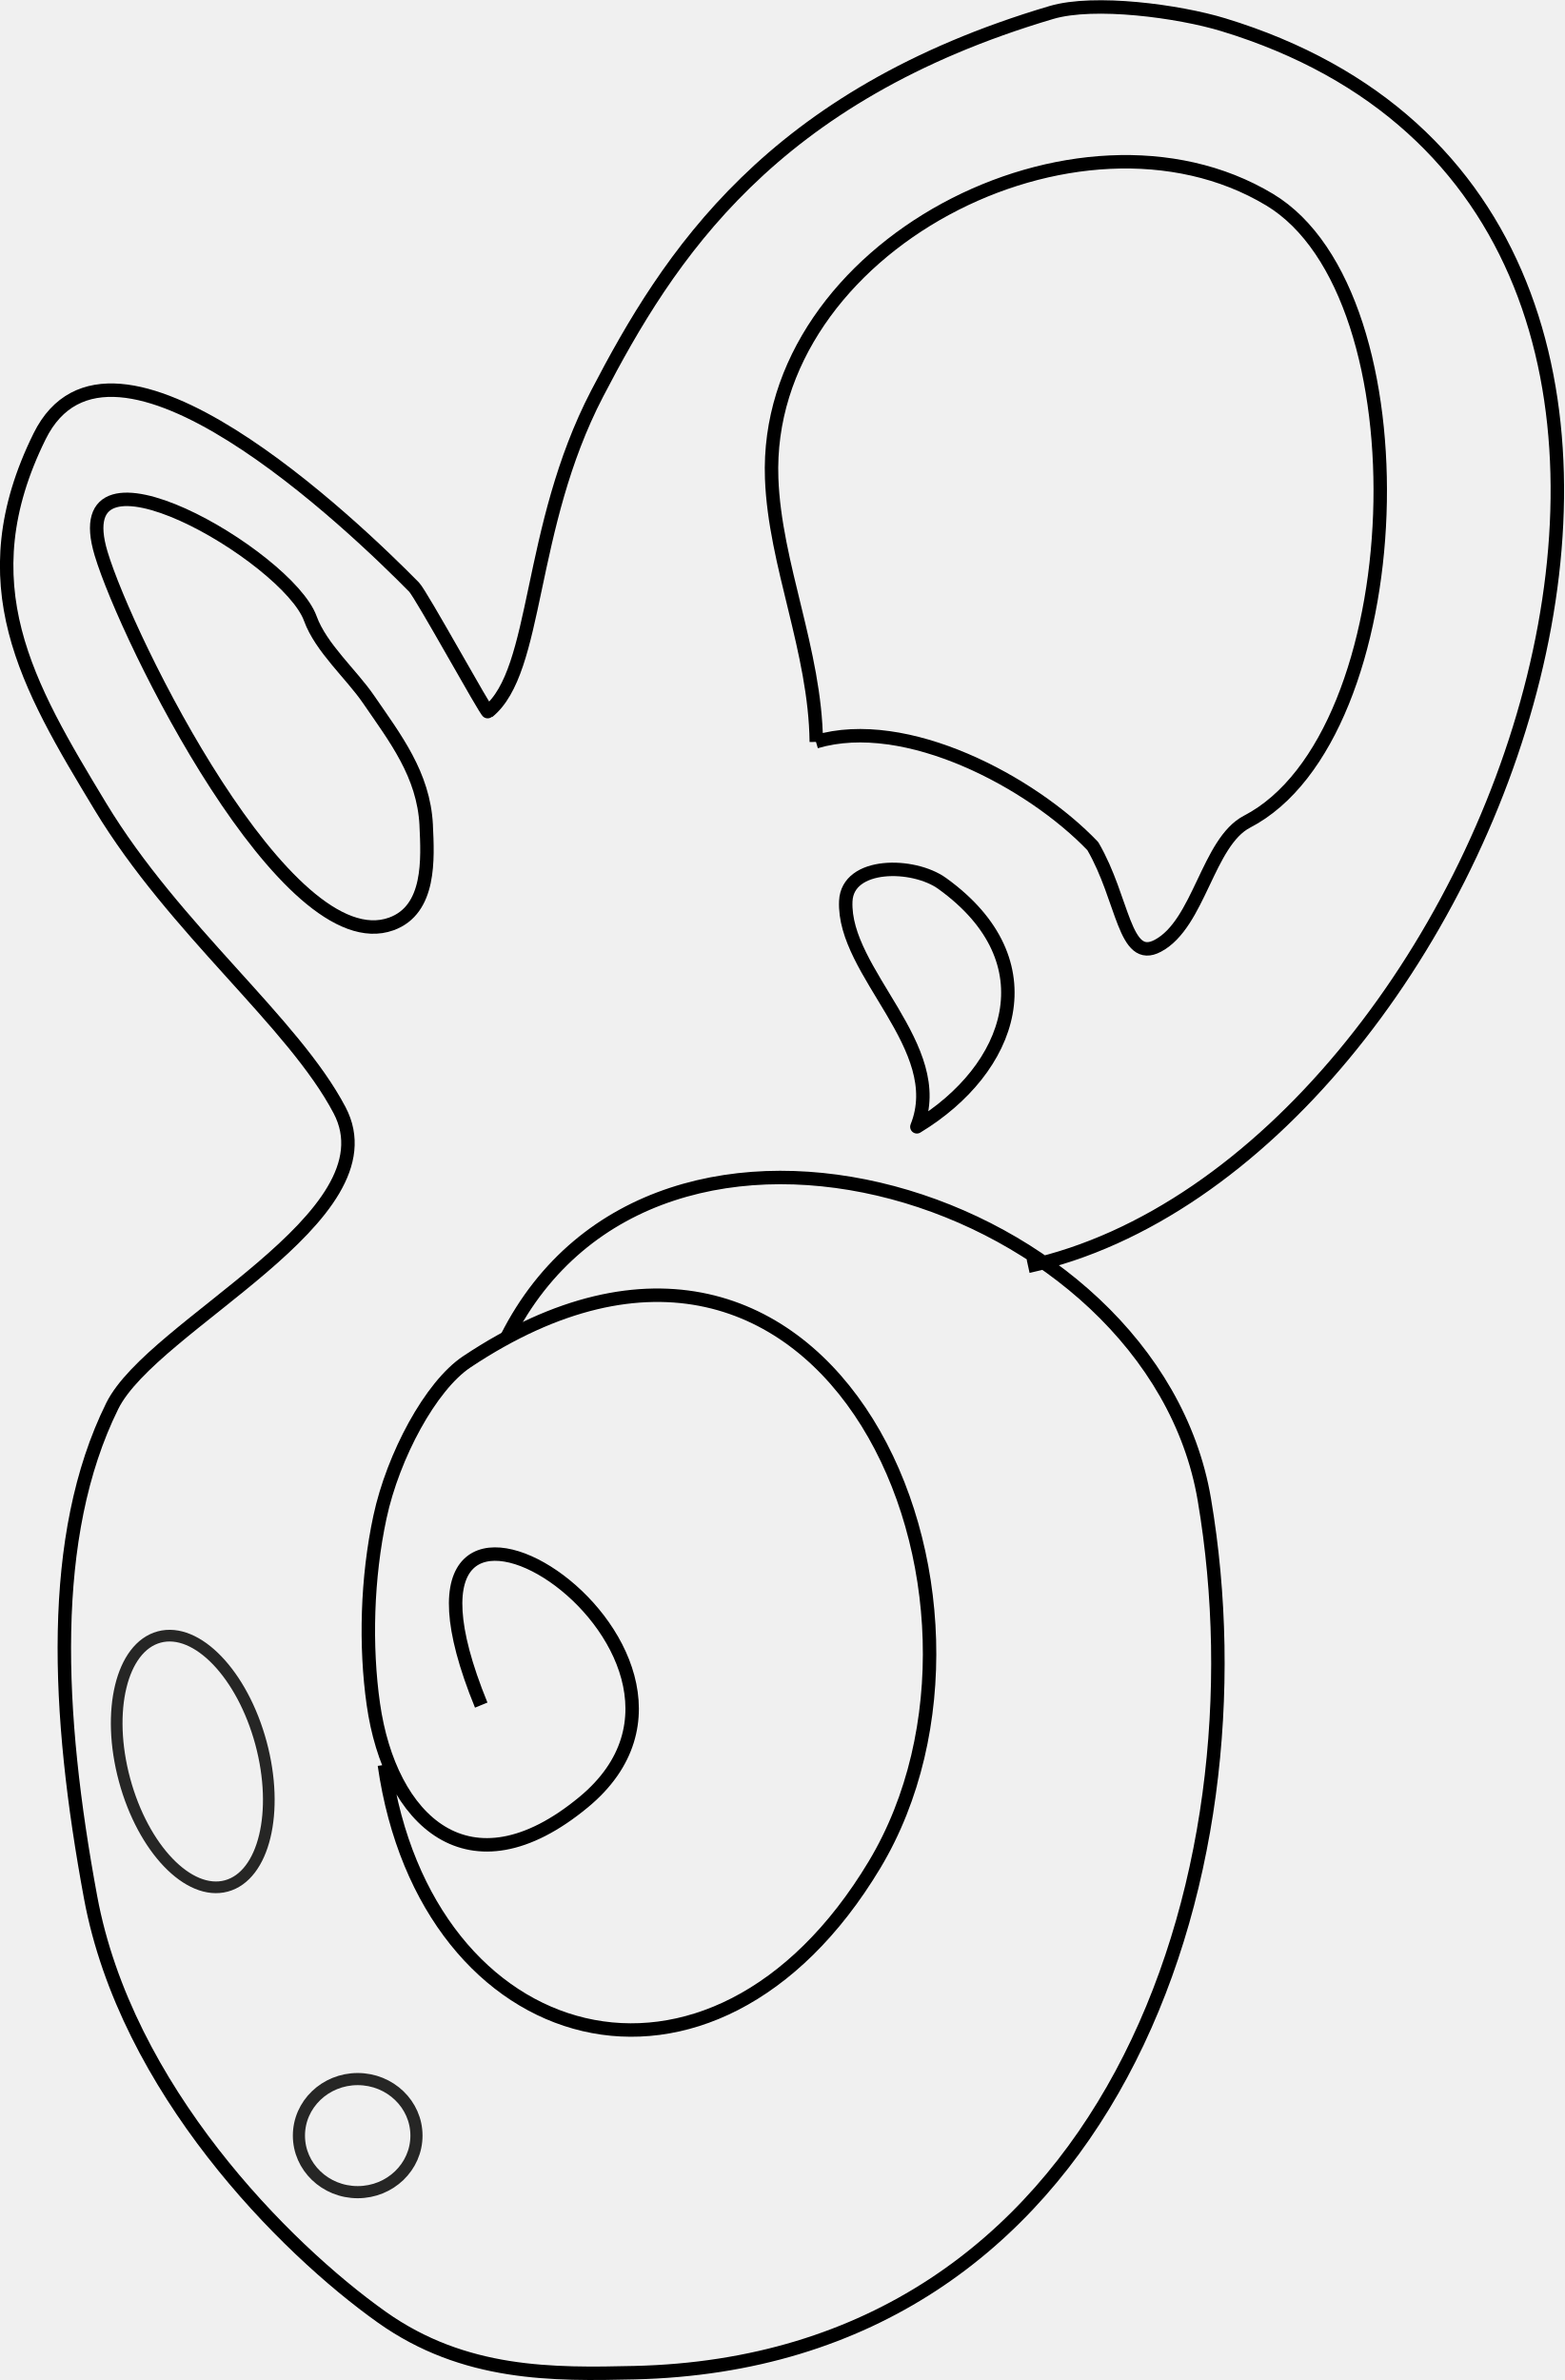
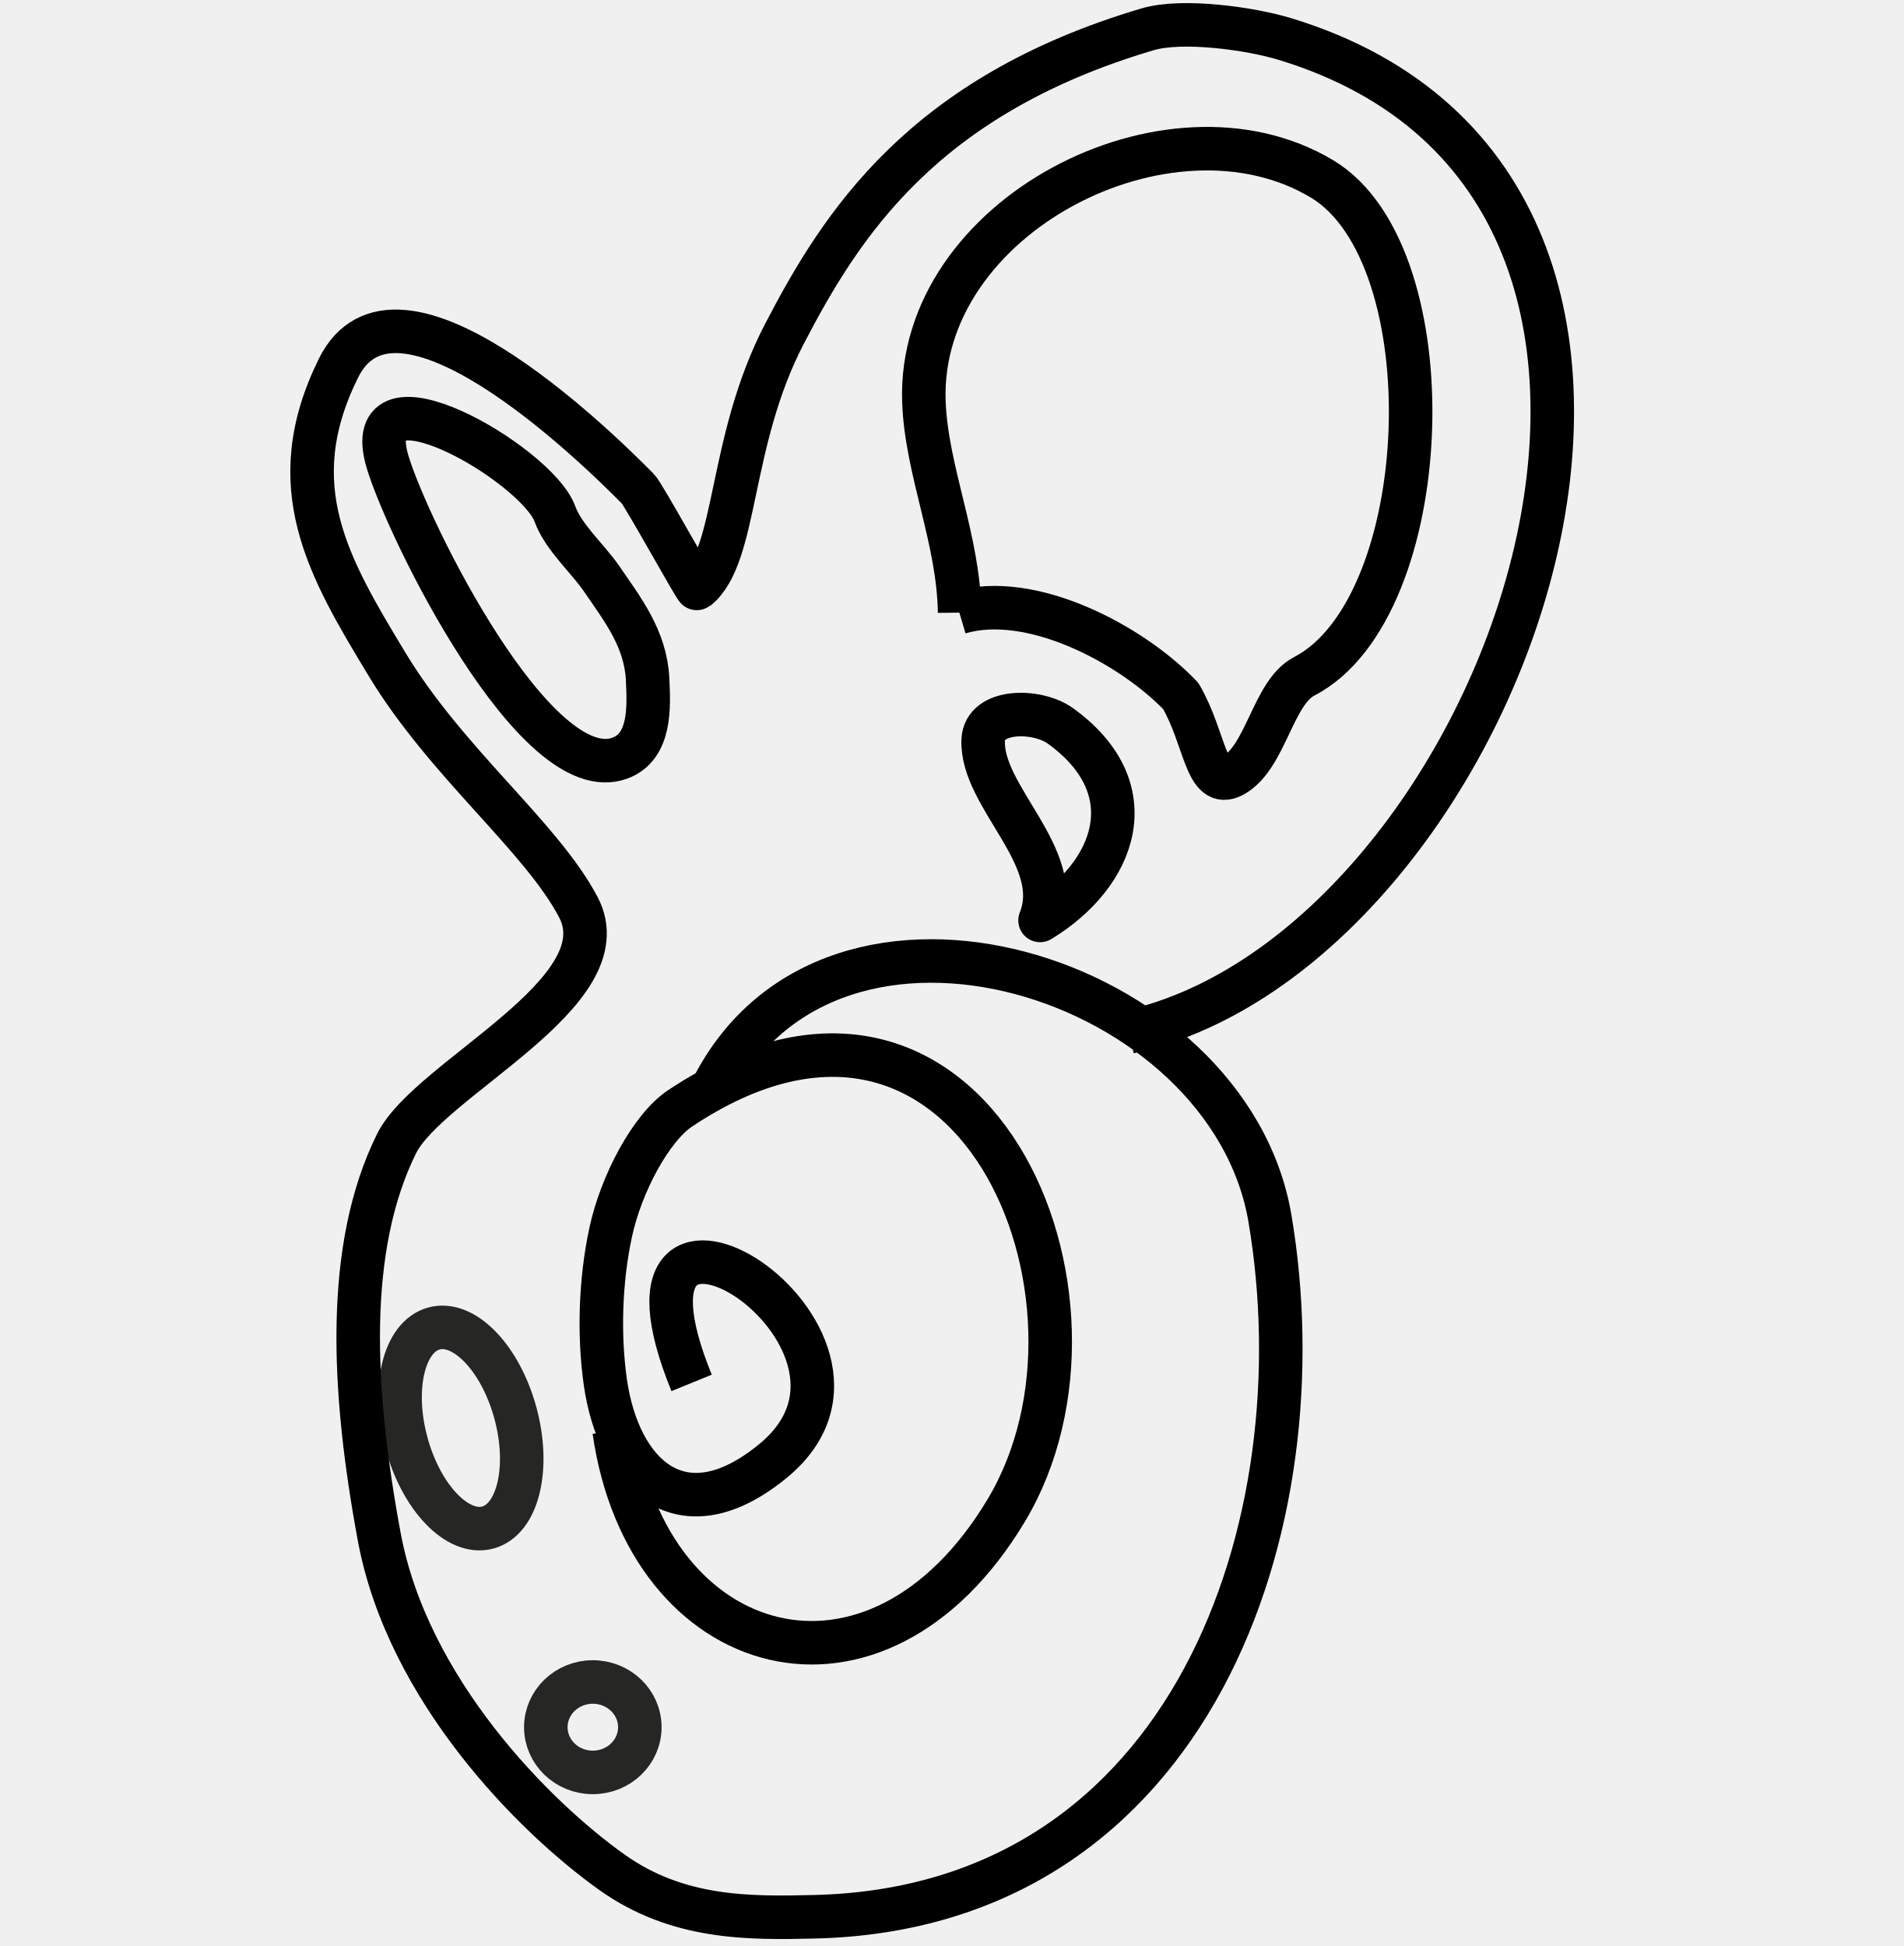
- <svg xmlns="http://www.w3.org/2000/svg" width="57.486mm" height="87.468mm" viewBox="0 0 57.486 87.468" version="1.1" id="svg1" xml:space="preserve">
+ <svg xmlns="http://www.w3.org/2000/svg" width="87.463mm" height="89.429mm" viewBox="0 0 87.463 89.429" version="1.1" id="svg1" xml:space="preserve">
  <defs id="defs1">
    <clipPath clipPathUnits="userSpaceOnUse" id="clipath_lpe_path-effect54-9">
      <g id="g10" style="display:none">
        <path style="fill:#ffffff;fill-opacity:1;stroke:#000000;stroke-width:0.294;stroke-linejoin:round;stroke-dasharray:none;stroke-opacity:1" d="m 260.645,175.385 c 0.685,-3.072 -3.616,-5.15 -3.925,-7.76 -0.169,-1.424 2.218,-1.799 3.394,-1.214 4.411,2.192 3.635,6.316 0.532,8.975 z" id="path7" />
        <path style="fill:#ffffff;fill-opacity:1;stroke:#000000;stroke-width:0.294;stroke-linejoin:round;stroke-dasharray:none;stroke-opacity:1" d="m 241.118,167.39 c -0.396,-1.819 -1.647,-2.966 -2.843,-4.215 -0.775,-0.81 -2.031,-1.583 -2.591,-2.581 -1.191,-2.125 -10.136,-5.52 -7.974,-1.105 1.446,2.952 9.156,13.71 12.737,11.695 1.338,-0.753 0.931,-2.573 0.671,-3.794 z" id="path8" />
        <path style="fill:#fcfcfc;fill-opacity:1;stroke:#000000;stroke-width:0.294;stroke-linejoin:round;stroke-dasharray:none;stroke-opacity:1" d="m 254.64,161.936 c -0.582,-3.297 -2.56,-6.181 -3.19,-9.288 -1.693,-8.35 8.767,-16.106 16.39,-13.083 6.327,2.509 8.381,18.593 2.9,22.69 -1.308,0.977 -1.126,3.987 -2.494,5.033 -1.123,0.859 -1.509,-1.475 -2.954,-3.224 -2.605,-1.961 -7.558,-3.64 -10.664,-2.133" id="path10" />
      </g>
-       <path id="lpe_path-effect54-9" class="powerclip" d="m 218.98,128.126 h 66.752 v 99.836 h -66.752 z m 41.665,47.259 c 3.104,-2.658 3.879,-6.783 -0.532,-8.975 -1.176,-0.584 -3.562,-0.21 -3.394,1.214 0.31,2.61 4.61,4.688 3.925,7.76 z m -19.527,-7.995 c -0.396,-1.819 -1.647,-2.966 -2.843,-4.215 -0.775,-0.81 -2.031,-1.583 -2.591,-2.581 -1.191,-2.125 -10.136,-5.52 -7.974,-1.105 1.446,2.952 9.156,13.71 12.737,11.695 1.338,-0.753 0.931,-2.573 0.671,-3.794 z m 13.509,-5.458 c 3.106,-1.508 8.059,0.172 10.664,2.133 1.445,1.748 1.831,4.082 2.954,3.224 1.368,-1.046 1.187,-4.056 2.494,-5.033 5.482,-4.097 3.427,-20.181 -2.9,-22.69 -7.623,-3.023 -18.082,4.733 -16.39,13.083 0.63,3.106 2.608,5.991 3.19,9.288" />
+       <path id="lpe_path-effect54-9" class="powerclip" d="m 218.234,127.351 h 68.252 V 228.714 H 218.234 Z m 42.411,48.034 c 3.104,-2.658 3.879,-6.783 -0.532,-8.975 -1.176,-0.584 -3.562,-0.21 -3.394,1.214 0.31,2.61 4.61,4.688 3.925,7.76 z m -19.527,-7.995 c -0.396,-1.819 -1.647,-2.966 -2.843,-4.215 -0.775,-0.81 -2.031,-1.583 -2.591,-2.581 -1.191,-2.125 -10.136,-5.52 -7.974,-1.105 1.446,2.952 9.156,13.71 12.737,11.695 1.338,-0.753 0.931,-2.573 0.671,-3.794 z m 13.509,-5.458 c 3.106,-1.508 8.059,0.172 10.664,2.133 1.445,1.748 1.831,4.082 2.954,3.224 1.368,-1.046 1.187,-4.056 2.494,-5.033 5.482,-4.097 3.427,-20.181 -2.9,-22.69 -7.623,-3.023 -18.082,4.733 -16.39,13.083 0.63,3.106 2.608,5.991 3.19,9.288" />
    </clipPath>
  </defs>
-   <g id="layer1" transform="translate(1.325333,-277.6193)">
-     <path style="fill:none;fill-opacity:1;stroke:#000000;stroke-width:0.494;stroke-linejoin:round;stroke-dasharray:none;stroke-opacity:1" d="m 32.373,319.03 c 1.175,-2.92 -2.731,-5.669 -2.613,-8.294 0.065,-1.433 2.48,-1.415 3.546,-0.647 3.996,2.879 2.562,6.823 -0.933,8.942 z" id="path7-9-6-3-3-6-5" />
-     <path style="fill:none;fill-opacity:1;stroke:#000000;stroke-width:0.494;stroke-linejoin:round;stroke-dasharray:none;stroke-opacity:1" d="m 14.339,307.94 c -0.096,-1.859 -1.143,-3.194 -2.121,-4.621 -0.633,-0.925 -1.748,-1.892 -2.138,-2.968 -0.83,-2.29 -9.106,-7.093 -7.689,-2.385 0.947,3.147 6.808,15.015 10.669,13.608 1.443,-0.526 1.337,-2.388 1.278,-3.635 z" id="path18-6-6-0-9" />
-     <path style="fill:none;fill-opacity:1;stroke:#000000;stroke-width:0.494;stroke-linejoin:round;stroke-dasharray:none;stroke-opacity:1" d="m 28.676,304.886 c -0.039,-3.348 -1.523,-6.515 -1.64,-9.683 -0.314,-8.514 11.266,-14.469 18.297,-10.248 5.836,3.503 5.251,19.707 -0.823,22.86 -1.449,0.752 -1.758,3.751 -3.279,4.562 -1.248,0.665 -1.25,-1.701 -2.392,-3.661 -2.252,-2.358 -6.867,-4.819 -10.176,-3.836" id="path3-1-1-1-8-2" />
-     <path style="fill:none;stroke:#000000;stroke-width:0.494;stroke-linejoin:round;stroke-dasharray:none;stroke-opacity:1" d="m 247.089,185.365 c 3.678,-11.701 22.577,-9.004 26.262,1.715 4.599,13.381 1.676,31.84 -15.451,35.068 -2.932,0.553 -6.153,1.129 -9.496,-0.503 -3.953,-1.931 -10.641,-6.761 -13.068,-13.487 -2.339,-6.481 -3.702,-12.844 -2.148,-17.946 0.978,-3.211 9.155,-8.545 6.481,-12.084 -2.205,-2.919 -7.044,-5.553 -10.49,-9.589 -3.376,-3.955 -6.173,-7.275 -4.411,-13.059 1.729,-5.675 12.021,1.44 14.48,3.233 0.309,0.226 3.376,4.137 3.425,4.083 1.602,-1.8 0.319,-6.871 2.059,-12.191 1.77,-5.412 4.504,-11.838 14.201,-16.533 1.482,-0.717 4.609,-0.808 6.306,-0.582 23.587,3.145 16.692,39.659 0.332,46.19" id="path1-8-7-0-4-2" clip-path="url(#clipath_lpe_path-effect54-9)" transform="rotate(9.344402,-732.8995,-1149.76)" />
-     <path style="fill:none;fill-opacity:0.979;stroke:#000000;stroke-width:0.494;stroke-linejoin:round;stroke-dasharray:none;stroke-opacity:1" d="m 16.361,340.284 c -4.788,-11.727 10.606,-2.093 3.765,3.566 -4.218,3.489 -7.124,0.662 -7.73,-3.602 -0.303,-2.132 -0.238,-4.635 0.244,-6.879 0.483,-2.245 1.862,-4.817 3.193,-5.703 13.401,-8.923 20.846,8.718 14.983,18.485 -5.976,9.955 -16.496,6.929 -18.014,-3.668" id="path6-4-1-0-9-8" />
-     <ellipse style="fill:none;fill-opacity:0.855;stroke:#030302;stroke-width:0.429;stroke-linejoin:round;stroke-dasharray:none;stroke-opacity:0.851" id="path13" cx="-83.652" cy="332.029" rx="2.597" ry="4.738" transform="rotate(-15.10461)" />
-     <ellipse style="fill:none;fill-opacity:0.855;stroke:#030302;stroke-width:0.446;stroke-linejoin:round;stroke-dasharray:none;stroke-opacity:0.851" id="path18" cx="11.821" cy="356.106" rx="2.16" ry="2.078" />
+   <g id="layer1" transform="translate(15.42181,-276.7321)">
+     <path style="fill:none;fill-opacity:1;stroke:#000000;stroke-width:2;stroke-linejoin:round;stroke-dasharray:none;stroke-opacity:1" d="m 32.373,319.03 c 1.175,-2.92 -2.731,-5.669 -2.613,-8.294 0.065,-1.433 2.48,-1.415 3.546,-0.647 3.996,2.879 2.562,6.823 -0.933,8.942 z" id="path7-9-6-3-3-6-5" />
+     <path style="fill:none;fill-opacity:1;stroke:#000000;stroke-width:2;stroke-linejoin:round;stroke-dasharray:none;stroke-opacity:1" d="m 14.339,307.94 c -0.096,-1.859 -1.143,-3.194 -2.121,-4.621 -0.633,-0.925 -1.748,-1.892 -2.138,-2.968 -0.83,-2.29 -9.106,-7.093 -7.689,-2.385 0.947,3.147 6.808,15.015 10.669,13.608 1.443,-0.526 1.337,-2.388 1.278,-3.635 z" id="path18-6-6-0-9" />
+     <path style="fill:none;fill-opacity:1;stroke:#000000;stroke-width:2;stroke-linejoin:round;stroke-dasharray:none;stroke-opacity:1" d="m 28.676,304.886 c -0.039,-3.348 -1.523,-6.515 -1.64,-9.683 -0.314,-8.514 11.266,-14.469 18.297,-10.248 5.836,3.503 5.251,19.707 -0.823,22.86 -1.449,0.752 -1.758,3.751 -3.279,4.562 -1.248,0.665 -1.25,-1.701 -2.392,-3.661 -2.252,-2.358 -6.867,-4.819 -10.176,-3.836" id="path3-1-1-1-8-2" />
+     <path style="fill:none;stroke:#000000;stroke-width:2;stroke-linejoin:round;stroke-dasharray:none;stroke-opacity:1" d="m 247.089,185.365 c 3.678,-11.701 22.577,-9.004 26.262,1.715 4.599,13.381 1.676,31.84 -15.451,35.068 -2.932,0.553 -6.153,1.129 -9.496,-0.503 -3.953,-1.931 -10.641,-6.761 -13.068,-13.487 -2.339,-6.481 -3.702,-12.844 -2.148,-17.946 0.978,-3.211 9.155,-8.545 6.481,-12.084 -2.205,-2.919 -7.044,-5.553 -10.49,-9.589 -3.376,-3.955 -6.173,-7.275 -4.411,-13.059 1.729,-5.675 12.021,1.44 14.48,3.233 0.309,0.226 3.376,4.137 3.425,4.083 1.602,-1.8 0.319,-6.871 2.059,-12.191 1.77,-5.412 4.504,-11.838 14.201,-16.533 1.482,-0.717 4.609,-0.808 6.306,-0.582 23.587,3.145 16.692,39.659 0.332,46.19" id="path1-8-7-0-4-2" clip-path="url(#clipath_lpe_path-effect54-9)" transform="rotate(9.344402,-732.8995,-1149.76)" />
+     <path style="fill:none;fill-opacity:0.979;stroke:#000000;stroke-width:2;stroke-linejoin:round;stroke-dasharray:none;stroke-opacity:1" d="m 16.361,340.284 c -4.788,-11.727 10.606,-2.093 3.765,3.566 -4.218,3.489 -7.124,0.662 -7.73,-3.602 -0.303,-2.132 -0.238,-4.635 0.244,-6.879 0.483,-2.245 1.862,-4.817 3.193,-5.703 13.401,-8.923 20.846,8.718 14.983,18.485 -5.976,9.955 -16.496,6.929 -18.014,-3.668" id="path6-4-1-0-9-8" />
+     <ellipse style="fill:none;fill-opacity:0.855;stroke:#030302;stroke-width:2;stroke-linejoin:round;stroke-dasharray:none;stroke-opacity:0.851" id="path13" cx="-83.652" cy="332.029" rx="2.597" ry="4.738" transform="rotate(-15.10461)" />
+     <ellipse style="fill:none;fill-opacity:0.855;stroke:#030302;stroke-width:2;stroke-linejoin:round;stroke-dasharray:none;stroke-opacity:0.851" id="path18" cx="11.821" cy="356.106" rx="2.16" ry="2.078" />
  </g>
</svg>
